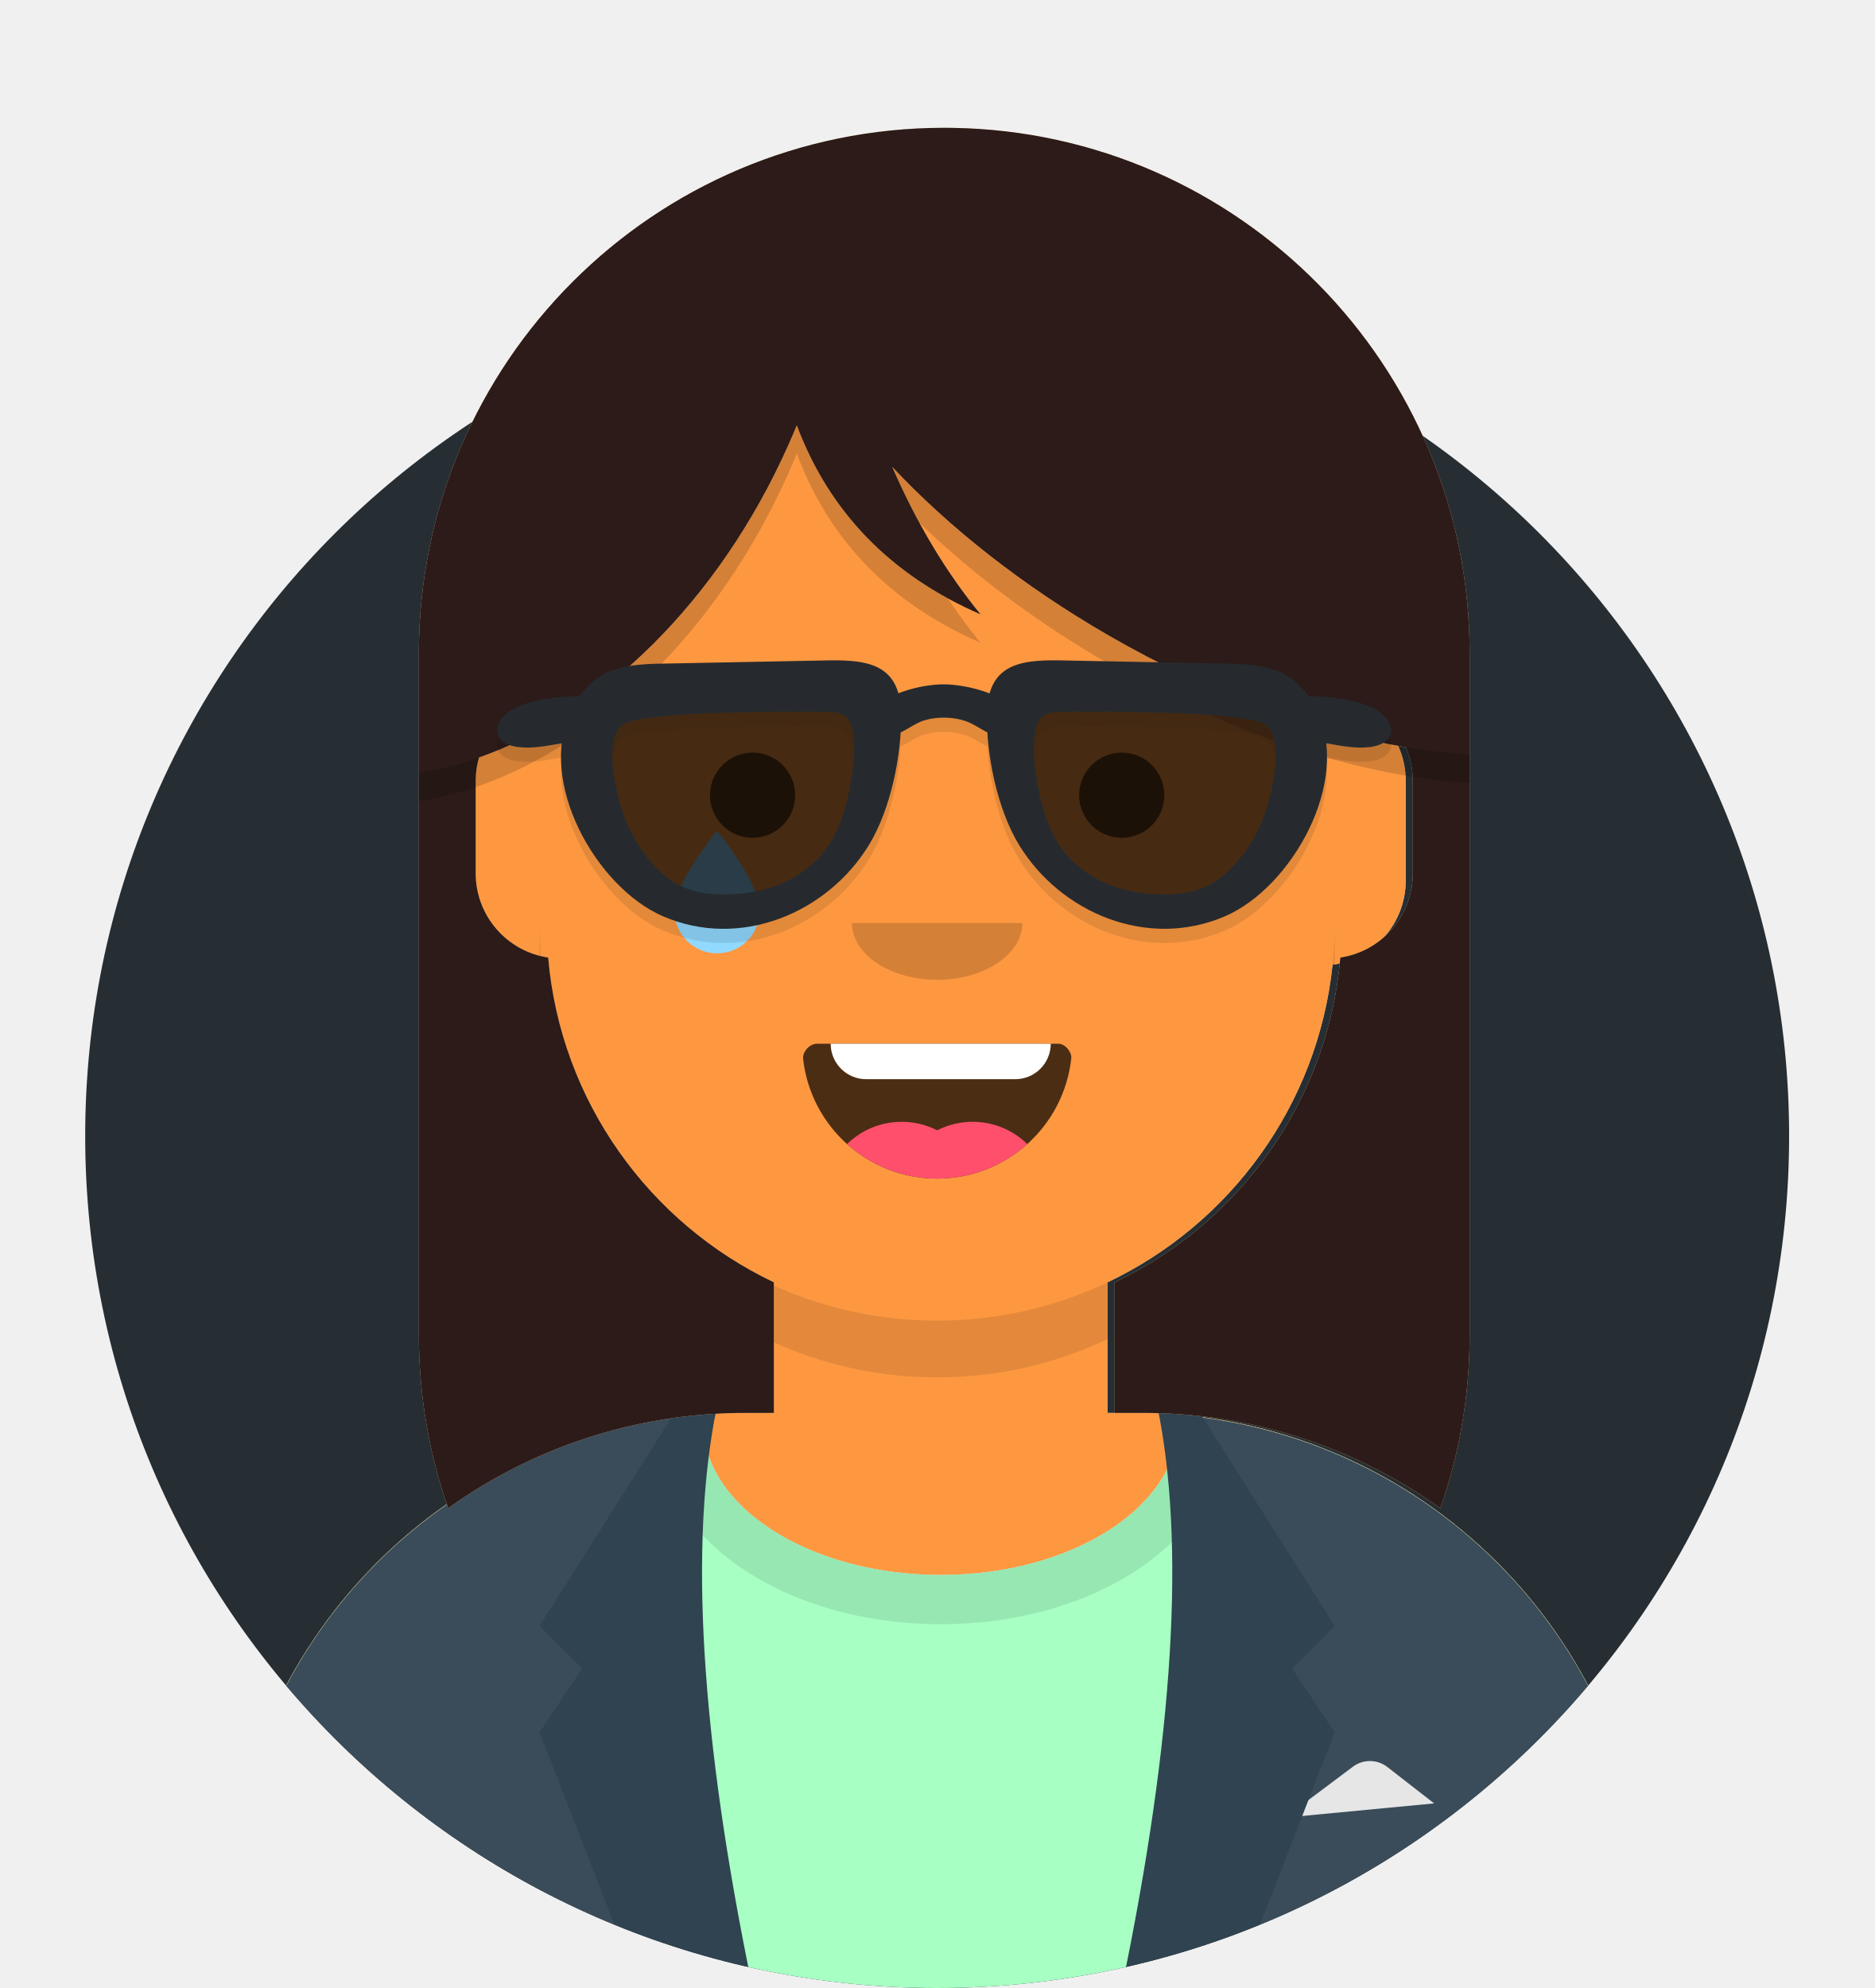
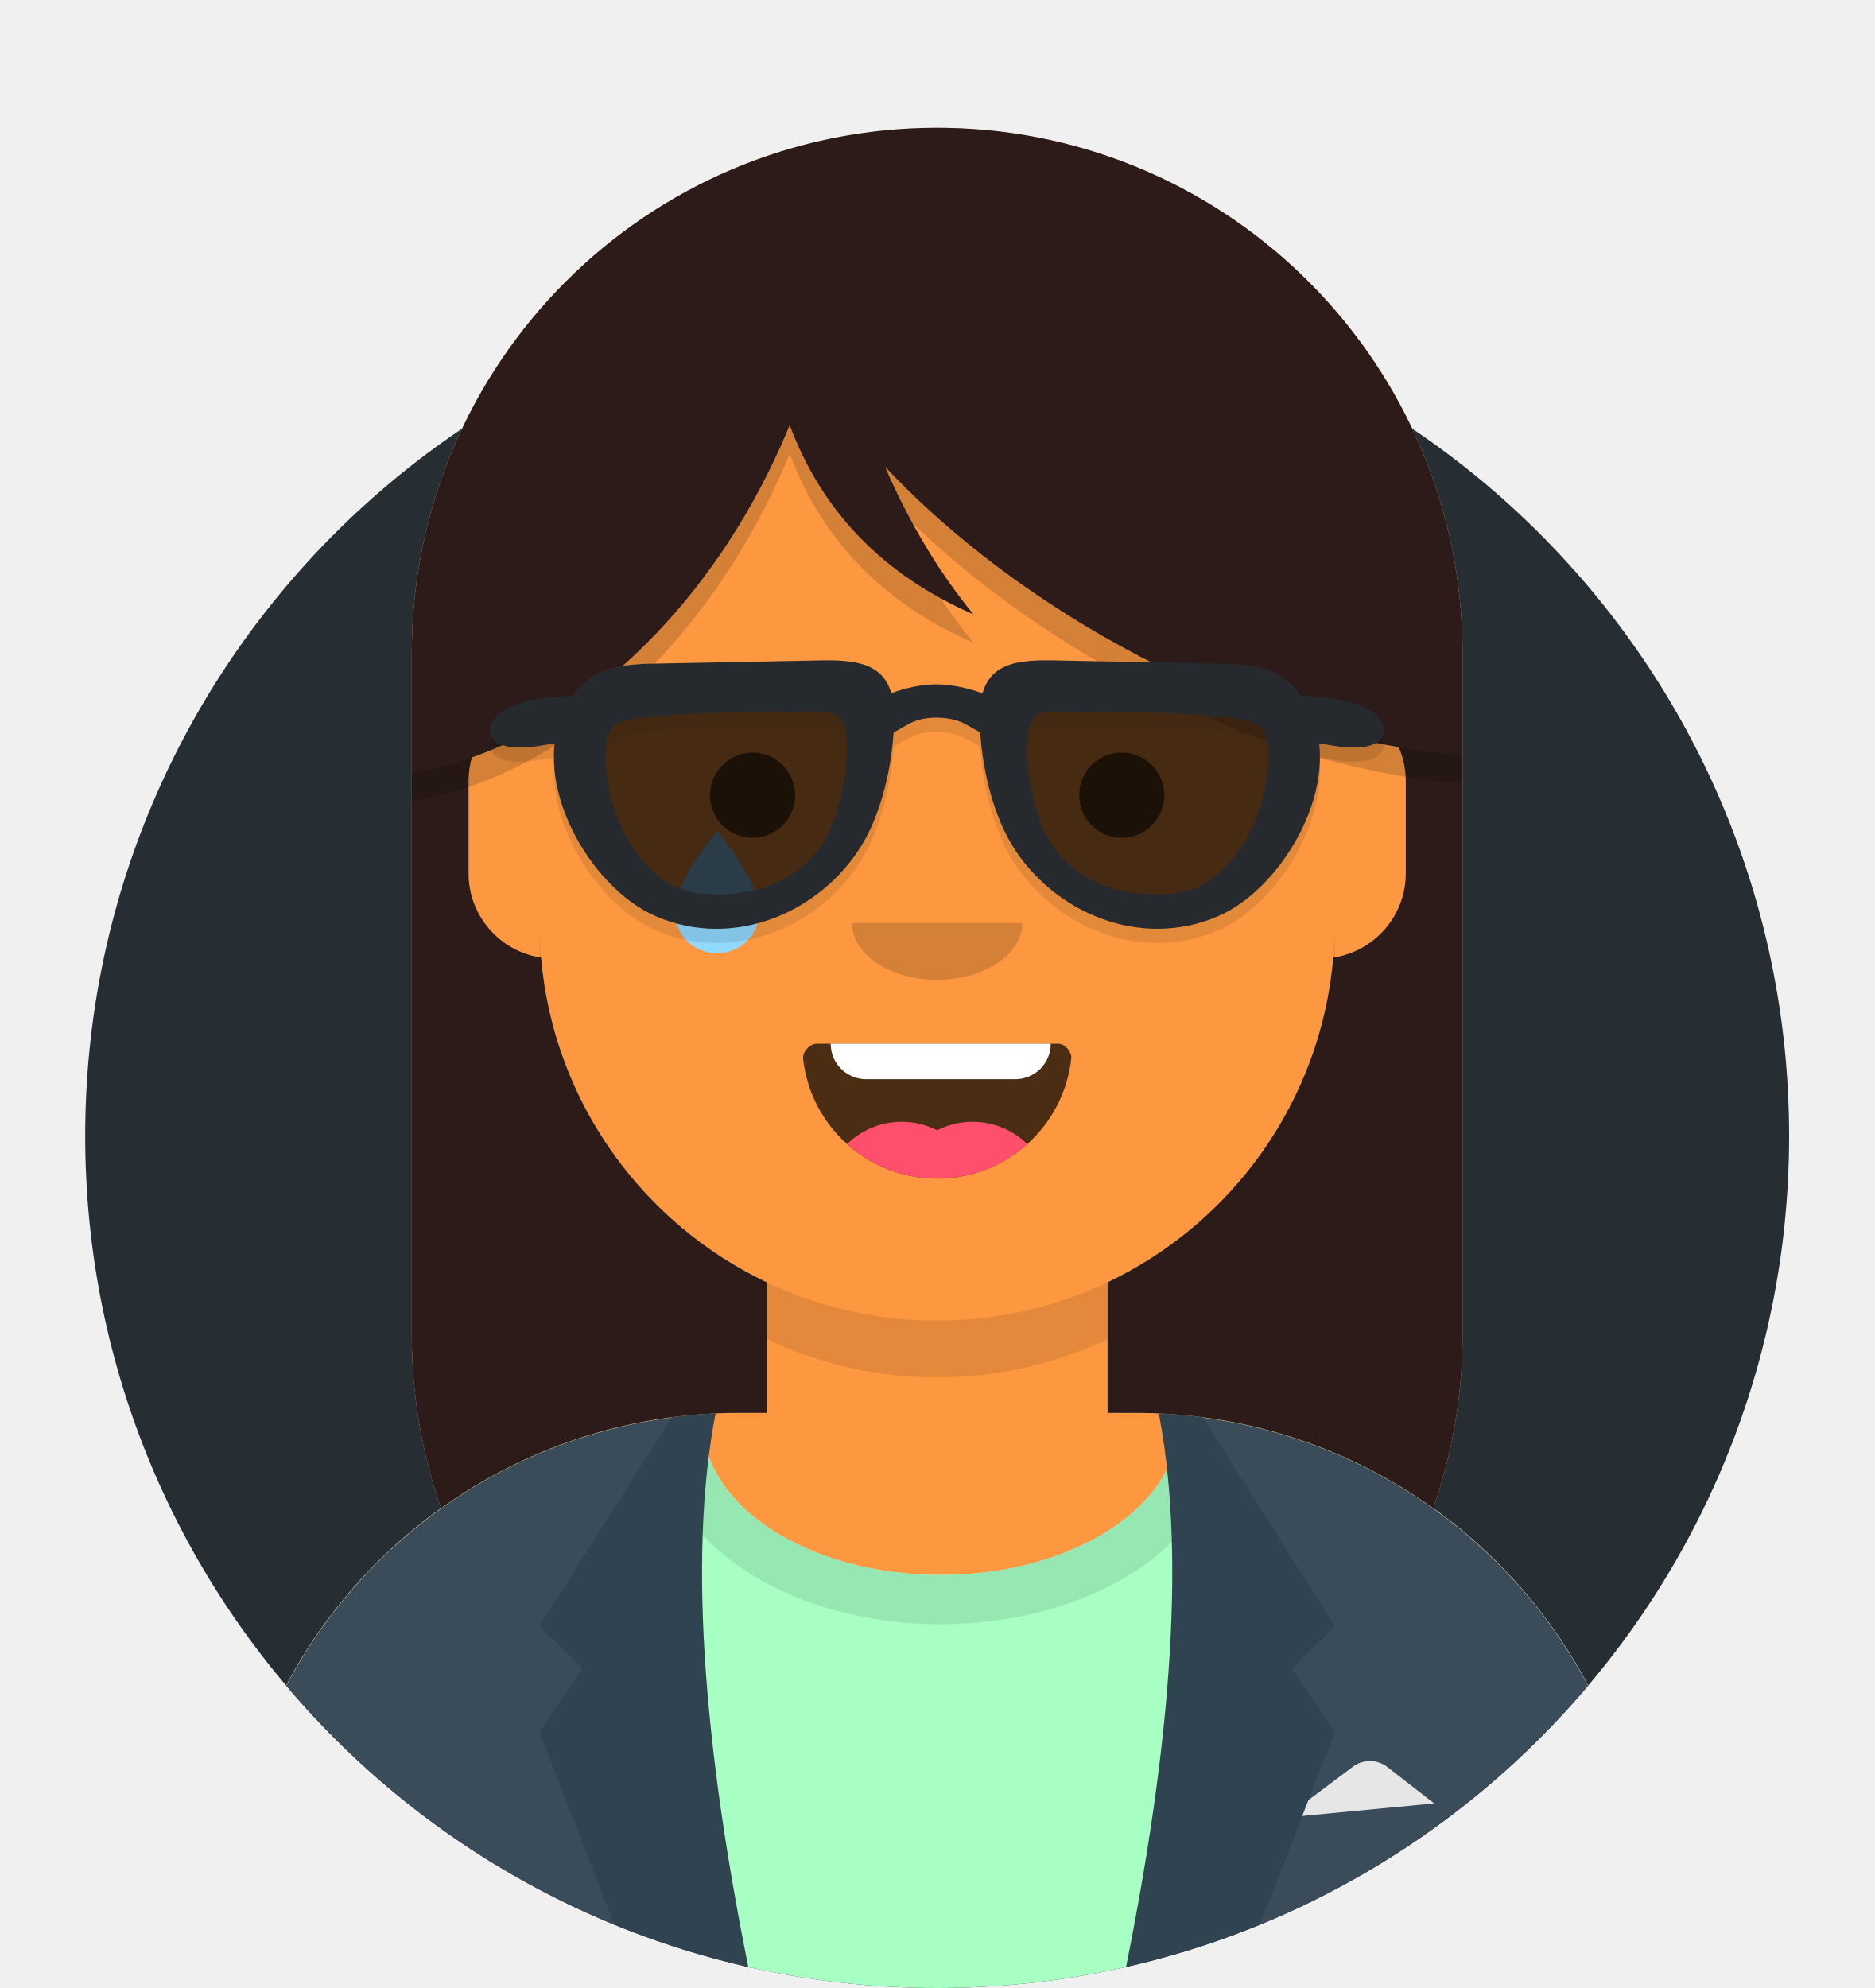
<svg xmlns="http://www.w3.org/2000/svg" xmlns:xlink="http://www.w3.org/1999/xlink" width="264px" height="280px" viewBox="0 0 264 280" version="1.1">
  <defs>
    <circle id="circle_path-1" cx="120" cy="120" r="120" />
    <path d="M-3.19744231e-14,160 L-3.19744231e-14,-1.42108547e-14 L264,-1.42108547e-14 L264,160 L252,160 C252,226.274 198.274,280 132,280 C65.726,280 12,226.274 12,160 L12,160 L-3.19744231e-14,160 Z" id="circle_path-3" />
    <path d="M100,0 C130.928,-5.68137151e-15 156,25.072 156,56 L156.001,62.166 C161.676,63.119 166,68.054 166,74 L166,88 C166,94.052 161.519,99.058 155.694,99.881 C153.628,119.686 141.238,136.422 124.001,144.61 L124,163 L128,163 C167.765,163 200,195.235 200,235 L200,244 L0,244 L0,235 C-4.86974701e-15,195.235 32.235,163 72,163 L76,163 L76,144.611 C58.763,136.422 46.372,119.687 44.305,99.881 C38.481,99.058 34,94.052 34,88 L34,74 C34,68.054 38.325,63.118 44,62.166 L44,56 C44,25.072 69.072,5.68137151e-15 100,0 Z" id="circle_path-5" />
    <path d="M83,36.348 C83,52.629 105.162,65.828 132.5,65.828 C159.838,65.828 182,52.629 182,36.348 C182,34.985 181.845,33.645 181.544,32.331 C210.784,41.488 232,68.792 232,101.052 L232,110 L32,110 L32,101.052 C32,68.397 53.739,40.82 83.534,32.002 C83.182,33.421 83,34.871 83,36.348 Z" id="circle_path-7" />
    <rect id="circle_path-9" x="0" y="0" width="264" height="280" />
    <path d="M74,0 C114.869,0 148,33.131 148,74 L148,84.148 L148,197.608 C135.525,187.237 119.491,181 102,181 L102,181 L98,181 L98,162.611 C115.531,154.283 128.048,137.115 129.791,116.867 C135.569,116.002 140,111.019 140,105 L140,105 L140,92 C140,87.354 137.359,83.324 133.497,81.33 C132.724,81.05 131.952,80.748 131.181,80.426 C130.795,80.32 130.401,80.233 130,80.166 L130,80.166 L130,79.917 C117.224,74.234 104.878,63.071 96.11,47.885 C93.175,42.801 90.831,37.595 89.066,32.397 C80.431,42.941 67.745,53.602 52.342,62.495 C42.778,68.017 33.147,72.291 24,75.266 L24,137.247 C29.602,148.318 38.773,157.278 50,162.611 L50,162.611 L50,181 L46,181 C38.327,181 30.935,182.2 24,184.423 L24,230 C24,244.106 13.569,255.776 0,257.716 L0,74 C0,33.131 33.131,0 74,0 Z" id="circle_path-11" />
  </defs>
  <g id="circle_Avataaar/Circle" stroke="none" stroke-width="1" fill="none" fill-rule="evenodd">
    <g id="circle_Circle" transform="translate(12, 40)">
      <mask id="circle_mask-2" fill="white">
        <use xlink:href="#circle_path-1" />
      </mask>
      <use id="circle_Background-Color" fill="#262E33" xlink:href="#circle_path-1" />
      <g id="circle_Fabric-Color" mask="url(#circle_mask-2)" fill="">
        <rect id="circle_🖍Color" x="0" y="0" width="240" height="240" />
      </g>
    </g>
    <mask id="circle_mask-4" fill="white">
      <use xlink:href="#circle_path-3" />
    </mask>
    <g id="circle_Mask" />
    <g id="circle_Avataaar" mask="url(#circle_mask-4)">
      <g id="circle_Body" transform="translate(32, 36)">
        <mask id="circle_mask-6" fill="white">
          <use xlink:href="#circle_path-5" />
        </mask>
        <use fill="#D0C6AC" xlink:href="#circle_path-5" />
        <g id="circle_Skin-Color" mask="url(#circle_mask-6)" fill="#FD9841">
          <g transform="translate(-32, 0)" id="circle_Color">
            <rect x="0" y="0" width="264" height="244" />
          </g>
        </g>
        <path d="M44,94 C44,124.928 69.072,150 100,150 C130.928,150 156,124.928 156,94 L156,94 L156,102 C156,132.928 130.928,158 100,158 C69.072,158 44,132.928 44,102 Z" id="circle_Neck-Shadow" fill-opacity="0.1" fill="#000000" mask="url(#circle_mask-6)" />
      </g>
      <g id="circle_Clothing" transform="translate(0, 170)">
        <defs>
          <path d="M67,1.348 C67,13.211 81.998,22.828 100.5,22.828 C119.002,22.828 134,13.211 134,1.348 C134,0.995 133.987,0.644 133.96,0.295 C170.936,3.325 200,34.294 200,72.052 L200,81 L0,81 L0,72.052 C-4.66584974e-15,33.952 29.593,2.764 67.047,0.219 C67.015,0.595 67,0.97 67,1.348 Z" id="blazer_shirt_path-1" />
        </defs>
        <g id="blazer_shirt_Clothing/Blazer-+-Shirt" stroke="none" stroke-width="1" fill="none" fill-rule="evenodd">
          <g id="blazer_shirt_Shirt" transform="translate(32, 29)">
            <mask id="blazer_shirt_mask-2" fill="white">
              <use xlink:href="#blazer_shirt_path-1" />
            </mask>
            <use id="blazer_shirt_Clothes" fill="#E6E6E6" xlink:href="#blazer_shirt_path-1" />
            <g id="blazer_shirt_Fabric-Color" mask="url(#blazer_shirt_mask-2)" fill="#A7FFC4">
              <g transform="translate(-32, -29)" id="blazer_shirt_🖍Color">
                <rect x="0" y="0" width="264" height="110" />
              </g>
            </g>
            <g id="blazer_shirt_Shadowy" opacity="0.6" mask="url(#blazer_shirt_mask-2)" fill="#000000" fill-opacity="0.16">
              <g transform="translate(60, -25)" id="blazer_shirt_Hola-👋🏼">
                <ellipse cx="40.5" cy="27.848" rx="39.635" ry="26.914" />
              </g>
            </g>
          </g>
          <g id="blazer_shirt_Blazer" transform="translate(32, 28)">
            <path d="M64,40.5 C64,55.709 65.961,69.921 69.362,82.001 L0,82 L0,73.052 C-4.73779789e-15,34.365 30.512,2.804 68.785,1.122 C65.74,12.731 64,26.173 64,40.5 Z M200,73.052 L200,82 L131.638,82.001 C135.039,69.921 137,55.709 137,40.5 C137,26.194 135.265,12.771 132.229,1.174 C170.025,3.363 200,34.707 200,73.052 Z" id="blazer_shirt_Saco" fill="#3A4C5A" />
            <path d="M149,58 L158.556,50.833 C159.999,49.751 161.988,49.768 163.412,50.876 L170,56 L170,56 L149,58 Z" id="blazer_shirt_Pocket-hanky" fill="#E6E6E6" />
            <path d="M69,0 C65,19.333 66.667,46.667 74,82 L58,82 L44,46 L50,37 L44,31 L63,1 C65.028,0.369 67.028,0.036 69,0 Z" id="blazer_shirt_Wing" fill="#2F4351" />
            <path d="M151,0 C147,19.333 148.667,46.667 156,82 L140,82 L126,46 L132,37 L126,31 L145,1 C147.028,0.369 149.028,0.036 151,0 Z" id="blazer_shirt_Wing" fill="#2F4351" transform="translate(141, 41) scale(-1, 1) translate(-141, -41) " />
          </g>
        </g>
      </g>
      <g id="circle_Face" transform="translate(76, 82)" fill="#000000">
        <g id="circle_Mouth" transform="translate(2, 52)">
          <defs>
            <path d="M35.118,15.128 C36.176,24.62 44.226,32 54,32 C63.804,32 71.874,24.574 72.892,15.04 C72.974,14.273 72.117,13 71.043,13 C56.149,13 44.738,13 37.087,13 C36.007,13 35.012,14.178 35.118,15.128 Z" id="smile_path-1" />
          </defs>
          <g id="smile_Mouth/Smile" stroke="none" stroke-width="1" fill="none" fill-rule="evenodd">
            <mask id="smile_mask-2" fill="white">
              <use xlink:href="#smile_path-1" />
            </mask>
            <use id="smile_Mouth" fill-opacity="0.7" fill="#000000" xlink:href="#smile_path-1" />
            <path d="M44,2 L65,2 C67.761,2 70,4.239 70,7 L70,13 C70,15.761 67.761,18 65,18 L44,18 C41.239,18 39,15.761 39,13 L39,7 C39,4.239 41.239,2 44,2 Z" id="smile_Teeth" fill="#FFFFFF" mask="url(#smile_mask-2)" />
            <g id="smile_Tongue" mask="url(#smile_mask-2)" fill="#FF4F6D">
              <g transform="translate(38, 24)">
                <circle cx="11" cy="11" r="11" />
                <circle cx="21" cy="11" r="11" />
              </g>
            </g>
          </g>
        </g>
        <g id="circle_Nose" transform="translate(28, 40)" fill-opacity="0.16">
          <g id="default_Nose/Default" stroke="none" stroke-width="1" fill="none" fill-rule="evenodd" fill-opacity="0.16">
            <path d="M16,8 C16,12.418 21.373,16 28,16 L28,16 C34.627,16 40,12.418 40,8" id="default_Nose" fill="#000000" />
          </g>
        </g>
        <g id="circle_Eyes" transform="translate(0, 8)">
          <g id="cry_Eyes/Cry-😢" stroke="none" stroke-width="1" fill="none" fill-rule="evenodd">
            <circle id="cry_Eye" fill-opacity="0.6" fill="#000000" cx="30" cy="22" r="6" />
            <path d="M25,27 C25,27 19,34.271 19,38.271 C19,41.585 21.686,44.271 25,44.271 C28.314,44.271 31,41.585 31,38.271 C31,34.271 25,27 25,27 Z" id="cry_Drop" fill="#92D9FF" fill-rule="nonzero" />
            <circle id="cry_Eye" fill-opacity="0.6" fill="#000000" cx="82" cy="22" r="6" />
          </g>
        </g>
        <g id="circle_Eyebrow" fill-opacity="0.6">
                    
                </g>
      </g>
      <g id="circle_Top">
        <defs>
          <path d="M74,0 L75.224,0.01 C115.528,0.663 148,33.54 148,74 L148,74 L148,88.281 L148,88.281 L148,170 C148,178.558 146.547,186.777 143.875,194.424 C132.269,186.112 118.092,181.164 102.767,181.004 L102,181 L98,181 L98.001,162.61 C115.531,154.282 128.048,137.114 129.791,116.867 C135.471,116.017 139.849,111.186 139.996,105.305 L140,105 L140,92 C140,90.31 139.651,88.702 139.021,87.244 C126.064,85.057 111.478,79.768 97.149,71.495 C85.017,64.491 74.646,56.258 66.67,47.752 C70.096,55.66 74.246,62.588 79.118,68.535 C66.443,63.012 57.813,54.132 53.227,41.896 C52.849,42.818 52.456,43.739 52.046,44.658 C42.207,66.757 25.592,82.682 8.462,88.693 C8.188,89.65 8.03,90.656 8.004,91.695 L8,92 L8,105 C8,111.019 12.431,116.003 18.209,116.867 C19.952,137.115 32.469,154.283 50,162.611 L50,181 L46,181 C30.381,181 15.924,185.973 4.126,194.422 C1.453,186.777 1.04809353e-15,178.558 0,170 L0,74 C-5.00501776e-15,33.131 33.131,7.50752664e-15 74,0 Z" id="straight_strand_path-1" />
        </defs>
-         <g id="straight_strand_Top/Long-Hair/Straight-+-Strand" stroke="none" stroke-width="1" fill="none" fill-rule="evenodd">
+         <g id="straight_strand_Top/Long-Hair/Straight-+-Strand" stroke="none" stroke-width="1" fill="none" fill-rule="evenodd" transform="translate(-1 0)">
          <g id="straight_strand_Hair" transform="translate(59, 18)">
            <mask id="straight_strand_mask-2" fill="white">
              <use xlink:href="#straight_strand_path-1" />
            </mask>
            <use fill="#ECC797" xlink:href="#straight_strand_path-1" />
            <g id="straight_strand_Hair-Color" mask="url(#straight_strand_mask-2)" fill="#2C1B18">
              <g transform="translate(-58, -18)" id="straight_strand_Color">
                <rect x="0" y="0" width="264" height="280" />
              </g>
            </g>
          </g>
          <path d="M111.046,62.658 C111.456,61.739 111.849,60.818 112.227,59.896 C116.232,70.583 123.322,78.71 133.498,84.276 C134.958,86.471 136.498,88.557 138.118,90.535 C125.443,85.012 116.813,76.132 112.227,63.896 C111.849,64.818 111.456,65.739 111.046,66.658 C99.59,92.39 78.945,109.75 59,112.838 L59,112.838 L59,108.838 C78.945,105.75 99.59,88.39 111.046,62.658 Z M207,110.281 C192.047,109.413 173.901,103.745 156.149,93.495 C145.875,87.564 136.864,80.75 129.5,73.637 C128.137,71.126 126.86,68.498 125.67,65.752 C133.646,74.258 144.017,82.491 156.149,89.495 C173.901,99.745 192.047,105.413 207,106.281 Z" id="straight_strand_Shadow" fill-opacity="0.16" fill="#000000" />
          <g id="straight_strand_Facial-Hair" transform="translate(49, 72)" />
          <g id="straight_strand_Accessory" transform="translate(62, 85)">
            <defs>
              <filter x="-3.2%" y="-10.5%" width="106.3%" height="121.1%" filterUnits="objectBoundingBox" id="sunglasses_filter-1">
                <feOffset dx="0" dy="2" in="SourceAlpha" result="shadowOffsetOuter1" />
                <feColorMatrix values="0 0 0 0 0   0 0 0 0 0   0 0 0 0 0  0 0 0 0.1 0" type="matrix" in="shadowOffsetOuter1" result="shadowMatrixOuter1" />
                <feMerge>
                  <feMergeNode in="shadowMatrixOuter1" />
                  <feMergeNode in="SourceGraphic" />
                </feMerge>
              </filter>
              <linearGradient x1="50%" y1="0%" x2="50%" y2="70.506%" id="sunglasses_linearGradient-2">
                <stop stop-color="#FFFFFF" stop-opacity="0.5" offset="0%" />
                <stop stop-color="#000000" stop-opacity="0.5" offset="100%" />
              </linearGradient>
              <path d="M47.01,6.277 C49.521,6.301 50.708,6.726 51.136,9.392 C51.569,12.092 51.148,15.128 50.648,17.787 C49.886,21.848 48.617,25.826 45.664,28.794 C44.109,30.358 42.212,31.603 40.194,32.454 C39.123,32.906 37.991,33.232 36.86,33.48 C36.529,33.552 33.706,33.948 35.438,33.747 C31.397,34.216 27.013,34.197 23.638,31.579 C19.898,28.678 17.337,24.086 16.211,19.513 C15.552,16.837 14.167,10.437 16.697,8.297 C19.595,5.845 47.01,6.277 47.01,6.277 L47.01,6.277 Z" id="sunglasses_path-3" />
              <linearGradient x1="50%" y1="0%" x2="50%" y2="100%" id="sunglasses_linearGradient-4">
                <stop stop-color="#FFFFFF" stop-opacity="0.5" offset="0%" />
                <stop stop-color="#000000" stop-opacity="0.5" offset="70.506%" />
              </linearGradient>
              <path d="M78.919,6.275 C76.408,6.299 75.221,6.724 74.794,9.389 C74.36,12.089 74.782,15.125 75.281,17.784 C76.044,21.845 77.313,25.824 80.265,28.792 C81.821,30.355 83.718,31.601 85.736,32.452 C86.807,32.903 87.939,33.23 89.07,33.477 C89.4,33.549 92.223,33.946 90.492,33.744 C94.533,34.214 98.917,34.195 102.292,31.577 C106.032,28.675 108.593,24.084 109.719,19.511 C110.378,16.834 111.762,10.434 109.233,8.294 C106.335,5.843 78.919,6.275 78.919,6.275 L78.919,6.275 Z" id="sunglasses_path-5" />
            </defs>
            <g id="sunglasses_Top/_Resources/Sunglasses" stroke="none" stroke-width="1" fill="none" fill-rule="evenodd">
              <g id="sunglasses_Sunglasses" filter="url(#sunglasses_filter-1)" transform="translate(8, 8)">
                <g id="sunglasses_shades">
                  <use fill-opacity="0.7" fill="#000000" xlink:href="#sunglasses_path-3" />
                  <use fill="url(#linearGradient-2)" style="mix-blend-mode: screen;" xlink:href="#sunglasses_path-3" />
                </g>
                <g id="sunglasses_shades">
                  <use fill-opacity="0.7" fill="#000000" xlink:href="#sunglasses_path-5" />
                  <use fill="url(#linearGradient-4)" style="mix-blend-mode: screen;" xlink:href="#sunglasses_path-5" />
                </g>
                <g id="sunglasses_Glasses" fill="#252C2F">
                  <path d="M46.249,7.275 C48.621,7.298 49.742,7.692 50.146,10.165 C50.555,12.671 50.157,15.487 49.685,17.955 C48.965,21.723 47.767,25.415 44.978,28.169 C43.508,29.619 41.717,30.775 39.811,31.564 C38.799,31.983 37.73,32.286 36.661,32.516 C36.349,32.583 33.682,32.95 35.318,32.764 C31.501,33.199 27.36,33.182 24.172,30.753 C20.64,28.06 18.22,23.8 17.157,19.556 C16.534,17.073 15.226,11.134 17.616,9.149 C20.353,6.875 46.249,7.275 46.249,7.275 L46.249,7.275 Z M22.218,0.49 C16.777,0.678 13.147,1.634 10.463,7.069 C5.546,17.03 13.963,31.969 23.352,36.039 C34.329,40.799 46.592,35.532 52.396,26.006 C55.469,20.962 57.022,13.323 56.922,7.504 C56.795,0.076 51.607,-0.13 45.509,0.034 L22.218,0.49 Z" id="sunglasses_Frame" />
                  <path d="M79.681,7.273 C77.309,7.295 76.188,7.689 75.784,10.163 C75.374,12.668 75.772,15.485 76.244,17.952 C76.965,21.72 78.163,25.412 80.952,28.166 C82.421,29.616 84.213,30.772 86.119,31.562 C87.131,31.981 88.2,32.284 89.268,32.513 C89.581,32.58 92.247,32.948 90.612,32.761 C94.429,33.197 98.57,33.179 101.757,30.75 C105.29,28.058 107.709,23.798 108.773,19.554 C109.396,17.071 110.703,11.132 108.314,9.147 C105.576,6.872 79.681,7.273 79.681,7.273 L79.681,7.273 Z M103.712,0.488 C109.152,0.675 112.783,1.632 115.466,7.067 C120.384,17.028 111.967,31.966 102.577,36.037 C91.6,40.797 79.338,35.529 73.534,26.004 C70.461,20.96 68.907,13.321 69.007,7.501 C69.135,0.074 74.323,-0.132 80.421,0.032 L103.712,0.488 Z" id="sunglasses_Frame" />
                  <path d="M13.197,4.927 C9.785,5.118 5.886,5.164 2.69,6.639 C-0.695,8.201 -1.218,11.739 3.049,12.226 C4.971,12.446 6.895,12.083 8.787,11.745 C10.337,11.468 12.442,11.558 13.906,10.966 C16.636,9.862 16.46,4.74 13.197,4.927" id="sunglasses_Frame" />
                  <path d="M112.735,4.927 C116.147,5.118 120.046,5.164 123.242,6.639 C126.626,8.201 127.149,11.739 122.882,12.226 C120.961,12.446 119.037,12.083 117.144,11.745 C115.595,11.468 113.49,11.558 112.025,10.966 C109.296,9.862 109.471,4.74 112.735,4.927" id="sunglasses_Frame" />
                  <path d="M73.109,7.013 C71.163,4.713 66.091,3.385 62.891,3.385 C59.691,3.385 54.768,4.713 52.822,7.013 C51.841,8.172 51.807,9.724 53.508,10.451 C55.626,11.357 57.517,9.714 59.213,8.855 C61.381,7.757 64.712,7.877 66.719,8.855 C68.427,9.688 70.305,11.357 72.423,10.451 C74.124,9.724 74.091,8.172 73.109,7.013" id="sunglasses_Frame" />
                </g>
              </g>
            </g>
          </g>
        </g>
      </g>
    </g>
  </g>
</svg>
